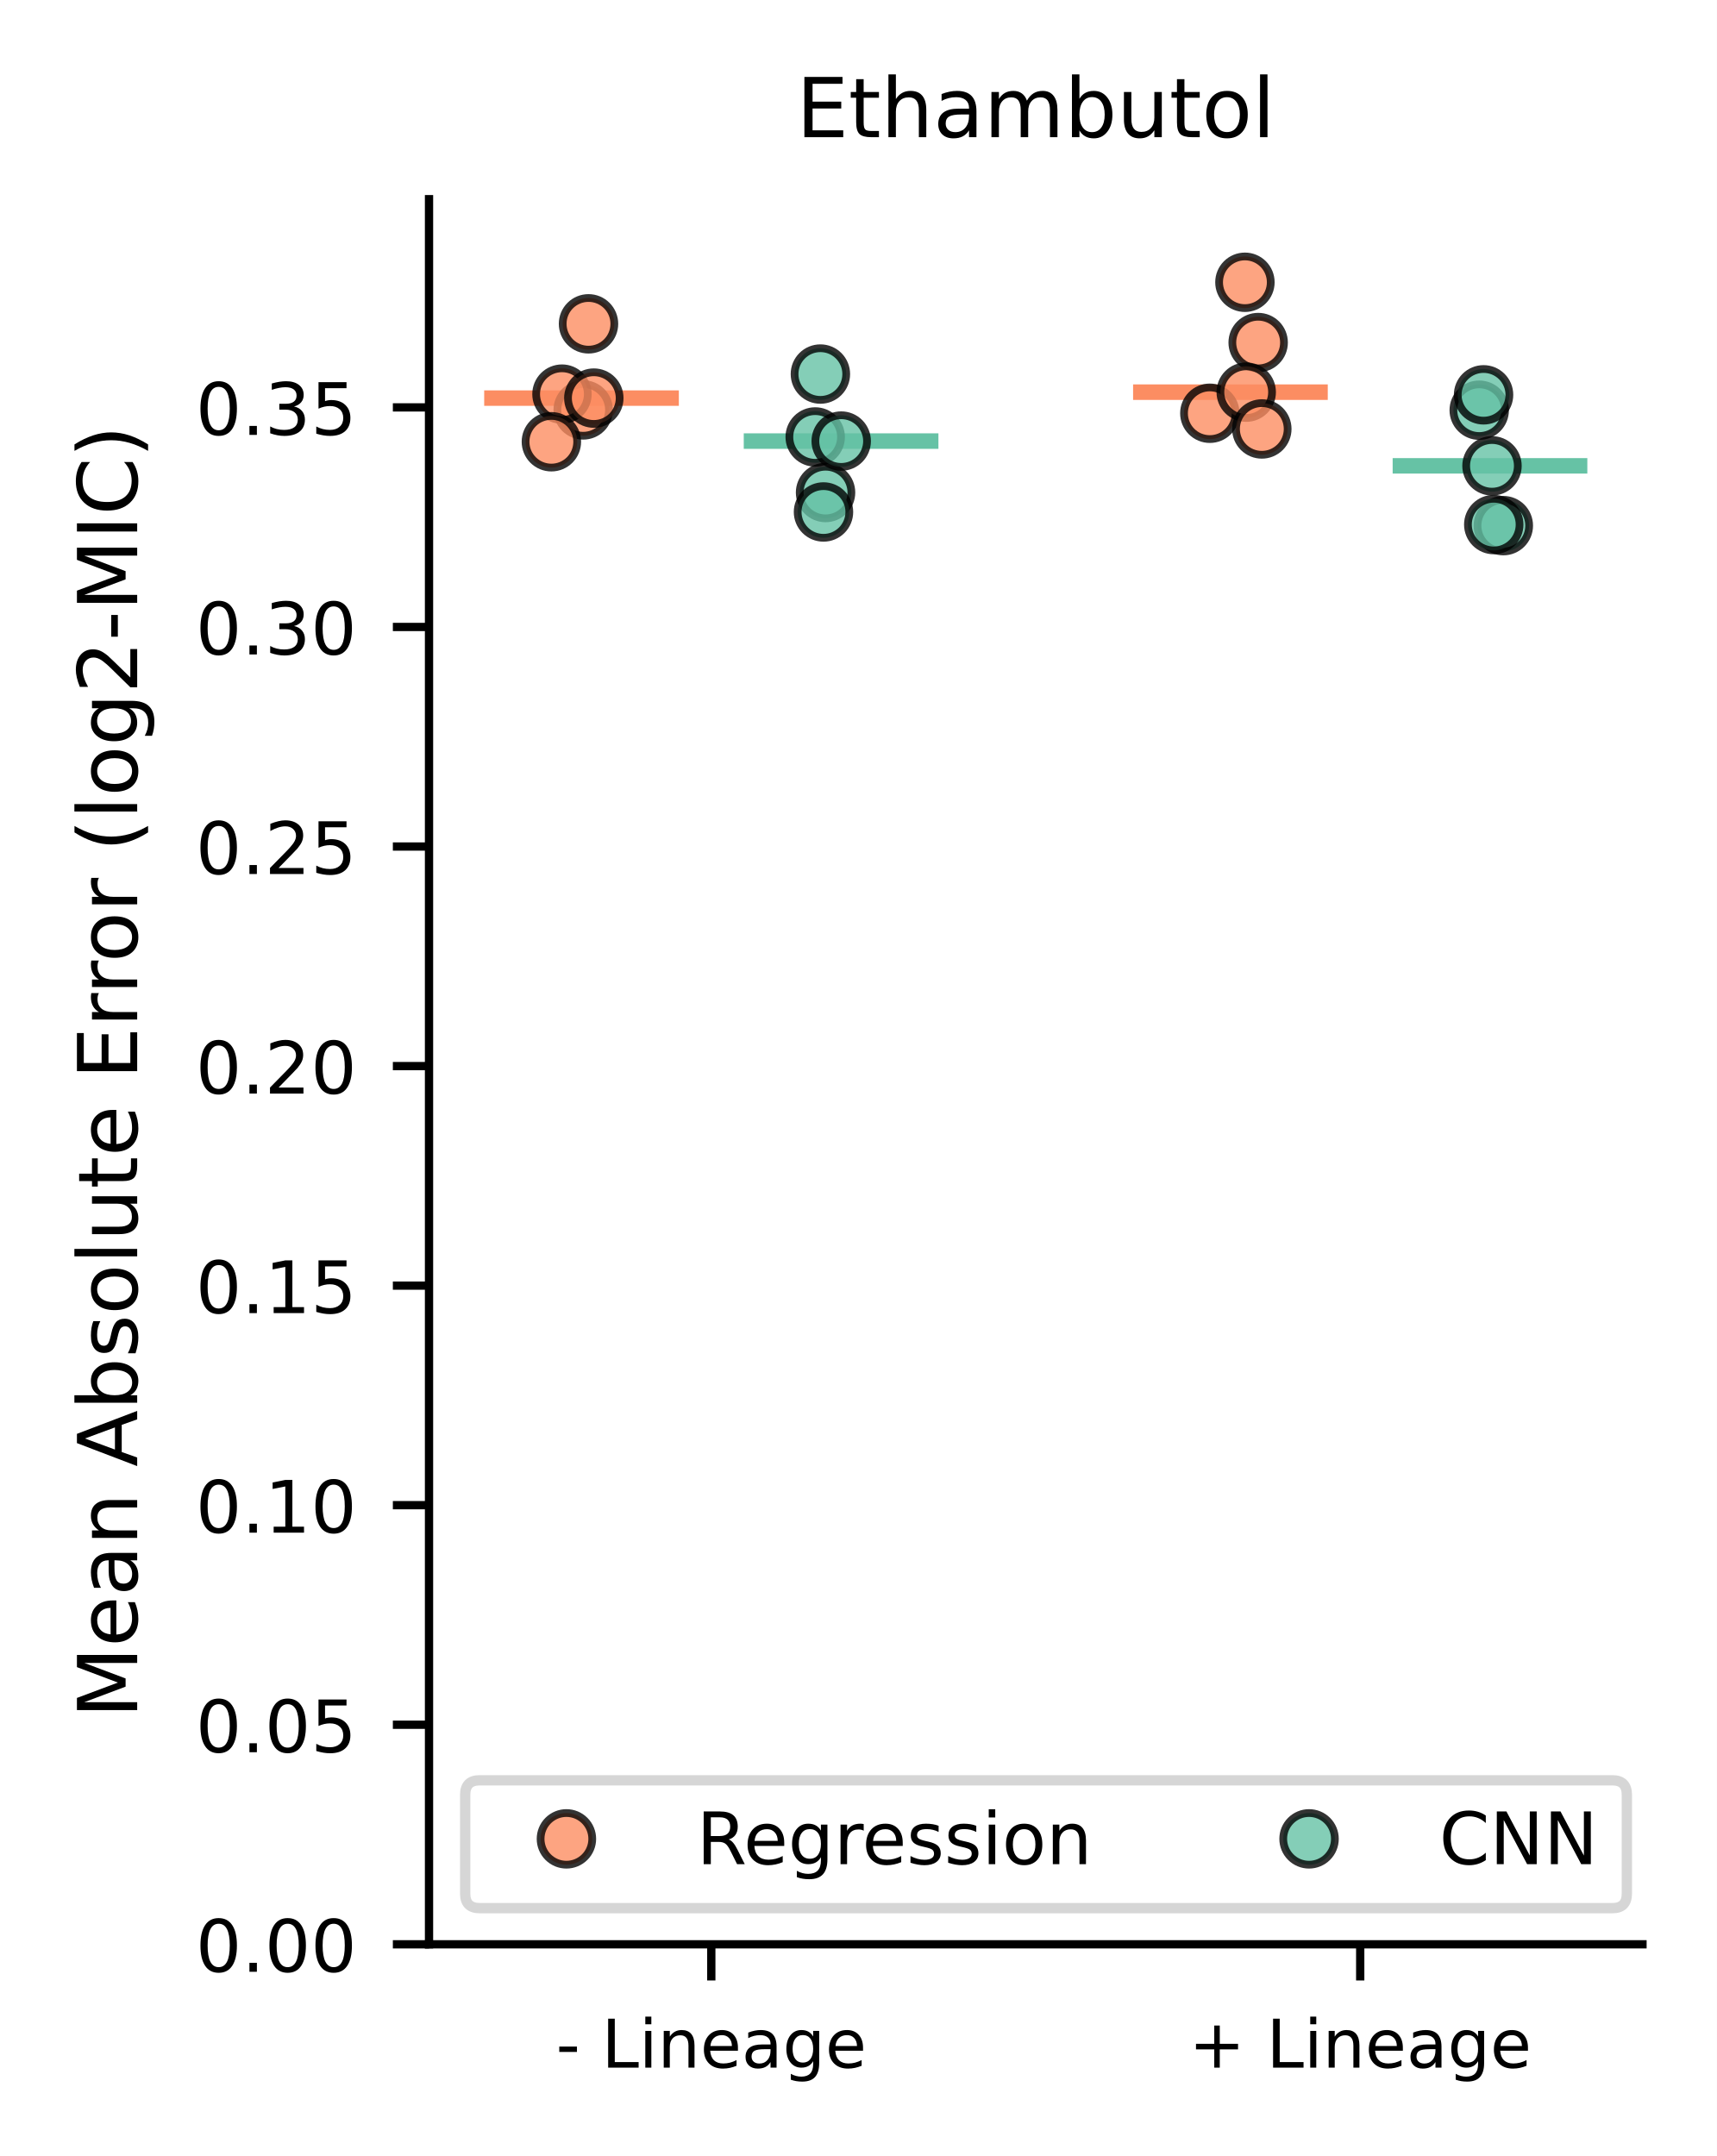
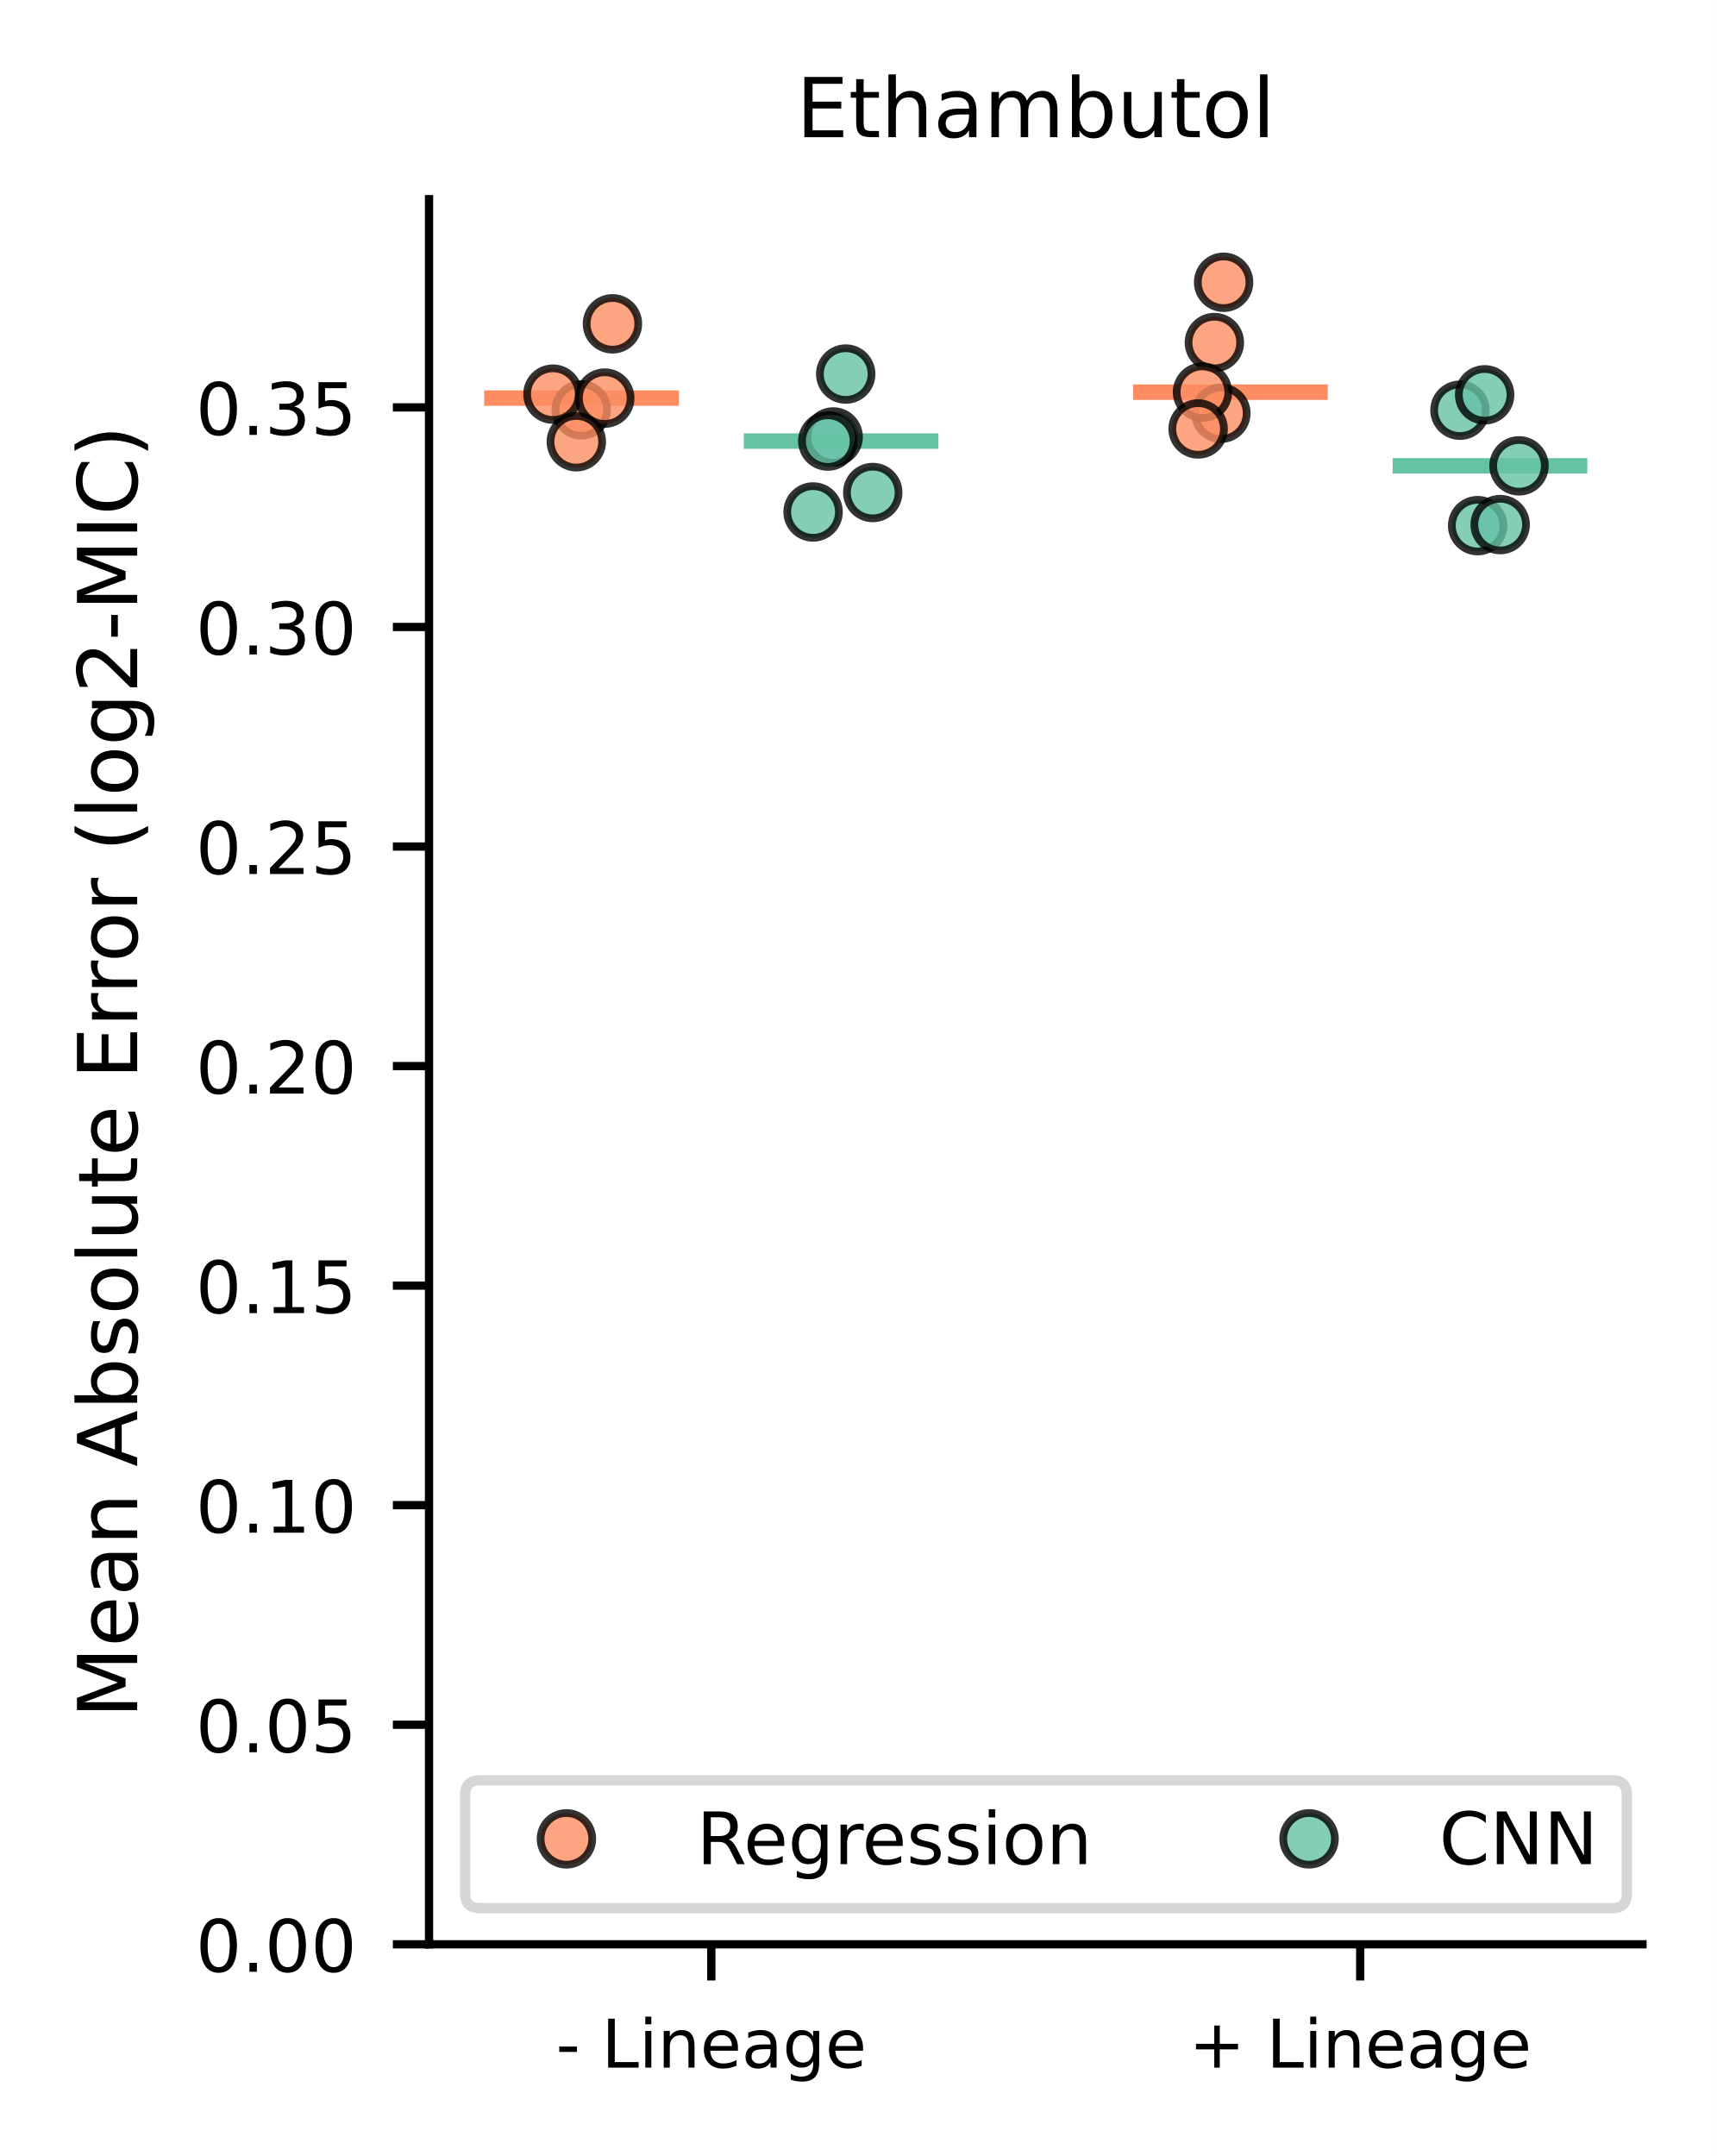
<svg xmlns="http://www.w3.org/2000/svg" xmlns:xlink="http://www.w3.org/1999/xlink" width="166.188pt" height="208.69pt" viewBox="0 0 166.188 208.69" version="1.1">
  <defs>
    <style type="text/css">*{stroke-linejoin: round; stroke-linecap: butt}</style>
  </defs>
  <g id="figure_1">
    <g id="patch_1">
      <path d="M 0 208.69  L 166.188 208.69  L 166.188 0  L 0 0  z " style="fill: #ffffff" />
    </g>
    <g id="axes_1">
      <g id="patch_2">
        <path d="M 41.528 188.199  L 158.988 188.199  L 158.988 19.279  L 41.528 19.279  z " style="fill: #ffffff" />
      </g>
      <g id="LineCollection_1">
-         <path d="M 46.868 38.535  L 65.711 38.535  " clip-path="url(#p14679c662a)" style="fill: none; stroke: #fc8d62; stroke-width: 1.5" />
+         <path d="M 46.868 38.535  L 65.711 38.535  " clip-path="url(#p736506c3ae)" style="fill: none; stroke: #fc8d62; stroke-width: 1.5" />
      </g>
      <g id="LineCollection_2">
-         <path d="M 71.993 42.694  L 90.837 42.694  " clip-path="url(#p14679c662a)" style="fill: none; stroke: #66c2a5; stroke-width: 1.5" />
+         <path d="M 71.993 42.694  L 90.837 42.694  " clip-path="url(#p736506c3ae)" style="fill: none; stroke: #66c2a5; stroke-width: 1.5" />
      </g>
      <g id="LineCollection_3">
-         <path d="M 109.68 37.958  L 128.524 37.958  " clip-path="url(#p14679c662a)" style="fill: none; stroke: #fc8d62; stroke-width: 1.5" />
+         <path d="M 109.68 37.958  L 128.524 37.958  " clip-path="url(#p736506c3ae)" style="fill: none; stroke: #fc8d62; stroke-width: 1.5" />
      </g>
      <g id="LineCollection_4">
-         <path d="M 134.805 45.091  L 153.649 45.091  " clip-path="url(#p14679c662a)" style="fill: none; stroke: #66c2a5; stroke-width: 1.5" />
+         <path d="M 134.805 45.091  L 153.649 45.091  " clip-path="url(#p736506c3ae)" style="fill: none; stroke: #66c2a5; stroke-width: 1.5" />
      </g>
      <g id="PathCollection_1">
        <defs>
-           <path id="C0_0_e1ced53ab7" d="M 0 2.5  C 0.663 2.5 1.299 2.237 1.768 1.768  C 2.237 1.299 2.5 0.663 2.5 -0  C 2.5 -0.663 2.237 -1.299 1.768 -1.768  C 1.299 -2.237 0.663 -2.5 0 -2.5  C -0.663 -2.5 -1.299 -2.237 -1.768 -1.768  C -2.237 -1.299 -2.5 -0.663 -2.5 0  C -2.5 0.663 -2.237 1.299 -1.768 1.768  C -1.299 2.237 -0.663 2.5 0 2.5  z " />
+           <path id="C0_0_8194bfc040" d="M 0 2.5  C 0.663 2.5 1.299 2.237 1.768 1.768  C 2.237 1.299 2.5 0.663 2.5 -0  C 2.5 -0.663 2.237 -1.299 1.768 -1.768  C 1.299 -2.237 0.663 -2.5 0 -2.5  C -0.663 -2.5 -1.299 -2.237 -1.768 -1.768  C -2.237 -1.299 -2.5 -0.663 -2.5 0  C -2.5 0.663 -2.237 1.299 -1.768 1.768  C -1.299 2.237 -0.663 2.5 0 2.5  z " />
        </defs>
-         <g clip-path="url(#p14679c662a)">
-           <use xlink:href="#C0_0_e1ced53ab7" x="56.451" y="39.677" style="fill: #fc8d62; fill-opacity: 0.8; stroke: #000000; stroke-opacity: 0.8; stroke-width: 0.75" />
-         </g>
-         <g clip-path="url(#p14679c662a)">
-           <use xlink:href="#C0_0_e1ced53ab7" x="54.398" y="38.15" style="fill: #fc8d62; fill-opacity: 0.8; stroke: #000000; stroke-opacity: 0.8; stroke-width: 0.75" />
-         </g>
-         <g clip-path="url(#p14679c662a)">
-           <use xlink:href="#C0_0_e1ced53ab7" x="56.966" y="31.345" style="fill: #fc8d62; fill-opacity: 0.8; stroke: #000000; stroke-opacity: 0.8; stroke-width: 0.75" />
-         </g>
-         <g clip-path="url(#p14679c662a)">
-           <use xlink:href="#C0_0_e1ced53ab7" x="57.48" y="38.535" style="fill: #fc8d62; fill-opacity: 0.8; stroke: #000000; stroke-opacity: 0.8; stroke-width: 0.75" />
-         </g>
-         <g clip-path="url(#p14679c662a)">
-           <use xlink:href="#C0_0_e1ced53ab7" x="53.372" y="42.759" style="fill: #fc8d62; fill-opacity: 0.8; stroke: #000000; stroke-opacity: 0.8; stroke-width: 0.75" />
+         <g clip-path="url(#p736506c3ae)">
+           <use xlink:href="#C0_0_8194bfc040" x="56.261" y="39.677" style="fill: #fc8d62; fill-opacity: 0.8; stroke: #000000; stroke-opacity: 0.8; stroke-width: 0.75" />
+         </g>
+         <g clip-path="url(#p736506c3ae)">
+           <use xlink:href="#C0_0_8194bfc040" x="53.523" y="38.15" style="fill: #fc8d62; fill-opacity: 0.8; stroke: #000000; stroke-opacity: 0.8; stroke-width: 0.75" />
+         </g>
+         <g clip-path="url(#p736506c3ae)">
+           <use xlink:href="#C0_0_8194bfc040" x="59.283" y="31.345" style="fill: #fc8d62; fill-opacity: 0.8; stroke: #000000; stroke-opacity: 0.8; stroke-width: 0.75" />
+         </g>
+         <g clip-path="url(#p736506c3ae)">
+           <use xlink:href="#C0_0_8194bfc040" x="58.539" y="38.535" style="fill: #fc8d62; fill-opacity: 0.8; stroke: #000000; stroke-opacity: 0.8; stroke-width: 0.75" />
+         </g>
+         <g clip-path="url(#p736506c3ae)">
+           <use xlink:href="#C0_0_8194bfc040" x="55.786" y="42.759" style="fill: #fc8d62; fill-opacity: 0.8; stroke: #000000; stroke-opacity: 0.8; stroke-width: 0.75" />
        </g>
      </g>
      <g id="PathCollection_2">
        <defs>
-           <path id="C1_0_17c1bcb4b9" d="M 0 2.5  C 0.663 2.5 1.299 2.237 1.768 1.768  C 2.237 1.299 2.5 0.663 2.5 -0  C 2.5 -0.663 2.237 -1.299 1.768 -1.768  C 1.299 -2.237 0.663 -2.5 0 -2.5  C -0.663 -2.5 -1.299 -2.237 -1.768 -1.768  C -2.237 -1.299 -2.5 -0.663 -2.5 0  C -2.5 0.663 -2.237 1.299 -1.768 1.768  C -1.299 2.237 -0.663 2.5 0 2.5  z " />
+           <path id="C1_0_cb49e8cd85" d="M 0 2.5  C 0.663 2.5 1.299 2.237 1.768 1.768  C 2.237 1.299 2.5 0.663 2.5 -0  C 2.5 -0.663 2.237 -1.299 1.768 -1.768  C 1.299 -2.237 0.663 -2.5 0 -2.5  C -0.663 -2.5 -1.299 -2.237 -1.768 -1.768  C -2.237 -1.299 -2.5 -0.663 -2.5 0  C -2.5 0.663 -2.237 1.299 -1.768 1.768  C -1.299 2.237 -0.663 2.5 0 2.5  z " />
        </defs>
-         <g clip-path="url(#p14679c662a)">
-           <use xlink:href="#C1_0_17c1bcb4b9" x="79.911" y="47.673" style="fill: #66c2a5; fill-opacity: 0.8; stroke: #000000; stroke-opacity: 0.8; stroke-width: 0.75" />
-         </g>
-         <g clip-path="url(#p14679c662a)">
-           <use xlink:href="#C1_0_17c1bcb4b9" x="78.909" y="42.296" style="fill: #66c2a5; fill-opacity: 0.8; stroke: #000000; stroke-opacity: 0.8; stroke-width: 0.75" />
-         </g>
-         <g clip-path="url(#p14679c662a)">
-           <use xlink:href="#C1_0_17c1bcb4b9" x="79.412" y="36.207" style="fill: #66c2a5; fill-opacity: 0.8; stroke: #000000; stroke-opacity: 0.8; stroke-width: 0.75" />
-         </g>
-         <g clip-path="url(#p14679c662a)">
-           <use xlink:href="#C1_0_17c1bcb4b9" x="79.711" y="49.556" style="fill: #66c2a5; fill-opacity: 0.8; stroke: #000000; stroke-opacity: 0.8; stroke-width: 0.75" />
-         </g>
-         <g clip-path="url(#p14679c662a)">
-           <use xlink:href="#C1_0_17c1bcb4b9" x="81.427" y="42.694" style="fill: #66c2a5; fill-opacity: 0.8; stroke: #000000; stroke-opacity: 0.8; stroke-width: 0.75" />
+         <g clip-path="url(#p736506c3ae)">
+           <use xlink:href="#C1_0_cb49e8cd85" x="84.48" y="47.673" style="fill: #66c2a5; fill-opacity: 0.8; stroke: #000000; stroke-opacity: 0.8; stroke-width: 0.75" />
+         </g>
+         <g clip-path="url(#p736506c3ae)">
+           <use xlink:href="#C1_0_cb49e8cd85" x="80.649" y="42.296" style="fill: #66c2a5; fill-opacity: 0.8; stroke: #000000; stroke-opacity: 0.8; stroke-width: 0.75" />
+         </g>
+         <g clip-path="url(#p736506c3ae)">
+           <use xlink:href="#C1_0_cb49e8cd85" x="81.863" y="36.207" style="fill: #66c2a5; fill-opacity: 0.8; stroke: #000000; stroke-opacity: 0.8; stroke-width: 0.75" />
+         </g>
+         <g clip-path="url(#p736506c3ae)">
+           <use xlink:href="#C1_0_cb49e8cd85" x="78.704" y="49.556" style="fill: #66c2a5; fill-opacity: 0.8; stroke: #000000; stroke-opacity: 0.8; stroke-width: 0.75" />
+         </g>
+         <g clip-path="url(#p736506c3ae)">
+           <use xlink:href="#C1_0_cb49e8cd85" x="80.128" y="42.694" style="fill: #66c2a5; fill-opacity: 0.8; stroke: #000000; stroke-opacity: 0.8; stroke-width: 0.75" />
        </g>
      </g>
      <g id="PathCollection_3">
        <defs>
-           <path id="C2_0_e75d0ce3d8" d="M 0 2.5  C 0.663 2.5 1.299 2.237 1.768 1.768  C 2.237 1.299 2.5 0.663 2.5 -0  C 2.5 -0.663 2.237 -1.299 1.768 -1.768  C 1.299 -2.237 0.663 -2.5 0 -2.5  C -0.663 -2.5 -1.299 -2.237 -1.768 -1.768  C -2.237 -1.299 -2.5 -0.663 -2.5 0  C -2.5 0.663 -2.237 1.299 -1.768 1.768  C -1.299 2.237 -0.663 2.5 0 2.5  z " />
+           <path id="C2_0_0664d9774f" d="M 0 2.5  C 0.663 2.5 1.299 2.237 1.768 1.768  C 2.237 1.299 2.5 0.663 2.5 -0  C 2.5 -0.663 2.237 -1.299 1.768 -1.768  C 1.299 -2.237 0.663 -2.5 0 -2.5  C -0.663 -2.5 -1.299 -2.237 -1.768 -1.768  C -2.237 -1.299 -2.5 -0.663 -2.5 0  C -2.5 0.663 -2.237 1.299 -1.768 1.768  C -1.299 2.237 -0.663 2.5 0 2.5  z " />
        </defs>
-         <g clip-path="url(#p14679c662a)">
-           <use xlink:href="#C2_0_e75d0ce3d8" x="117.109" y="40.001" style="fill: #fc8d62; fill-opacity: 0.8; stroke: #000000; stroke-opacity: 0.8; stroke-width: 0.75" />
-         </g>
-         <g clip-path="url(#p14679c662a)">
-           <use xlink:href="#C2_0_e75d0ce3d8" x="120.505" y="27.323" style="fill: #fc8d62; fill-opacity: 0.8; stroke: #000000; stroke-opacity: 0.8; stroke-width: 0.75" />
-         </g>
-         <g clip-path="url(#p14679c662a)">
-           <use xlink:href="#C2_0_e75d0ce3d8" x="121.787" y="33.158" style="fill: #fc8d62; fill-opacity: 0.8; stroke: #000000; stroke-opacity: 0.8; stroke-width: 0.75" />
-         </g>
-         <g clip-path="url(#p14679c662a)">
-           <use xlink:href="#C2_0_e75d0ce3d8" x="120.631" y="37.958" style="fill: #fc8d62; fill-opacity: 0.8; stroke: #000000; stroke-opacity: 0.8; stroke-width: 0.75" />
-         </g>
-         <g clip-path="url(#p14679c662a)">
-           <use xlink:href="#C2_0_e75d0ce3d8" x="122.141" y="41.52" style="fill: #fc8d62; fill-opacity: 0.8; stroke: #000000; stroke-opacity: 0.8; stroke-width: 0.75" />
+         <g clip-path="url(#p736506c3ae)">
+           <use xlink:href="#C2_0_0664d9774f" x="118.177" y="40.001" style="fill: #fc8d62; fill-opacity: 0.8; stroke: #000000; stroke-opacity: 0.8; stroke-width: 0.75" />
+         </g>
+         <g clip-path="url(#p736506c3ae)">
+           <use xlink:href="#C2_0_0664d9774f" x="118.442" y="27.323" style="fill: #fc8d62; fill-opacity: 0.8; stroke: #000000; stroke-opacity: 0.8; stroke-width: 0.75" />
+         </g>
+         <g clip-path="url(#p736506c3ae)">
+           <use xlink:href="#C2_0_0664d9774f" x="117.547" y="33.158" style="fill: #fc8d62; fill-opacity: 0.8; stroke: #000000; stroke-opacity: 0.8; stroke-width: 0.75" />
+         </g>
+         <g clip-path="url(#p736506c3ae)">
+           <use xlink:href="#C2_0_0664d9774f" x="116.398" y="37.958" style="fill: #fc8d62; fill-opacity: 0.8; stroke: #000000; stroke-opacity: 0.8; stroke-width: 0.75" />
+         </g>
+         <g clip-path="url(#p736506c3ae)">
+           <use xlink:href="#C2_0_0664d9774f" x="115.975" y="41.52" style="fill: #fc8d62; fill-opacity: 0.8; stroke: #000000; stroke-opacity: 0.8; stroke-width: 0.75" />
        </g>
      </g>
      <g id="PathCollection_4">
        <defs>
-           <path id="C3_0_c2c5353bb0" d="M 0 2.5  C 0.663 2.5 1.299 2.237 1.768 1.768  C 2.237 1.299 2.5 0.663 2.5 -0  C 2.5 -0.663 2.237 -1.299 1.768 -1.768  C 1.299 -2.237 0.663 -2.5 0 -2.5  C -0.663 -2.5 -1.299 -2.237 -1.768 -1.768  C -2.237 -1.299 -2.5 -0.663 -2.5 0  C -2.5 0.663 -2.237 1.299 -1.768 1.768  C -1.299 2.237 -0.663 2.5 0 2.5  z " />
+           <path id="C3_0_538ec63318" d="M 0 2.5  C 0.663 2.5 1.299 2.237 1.768 1.768  C 2.237 1.299 2.5 0.663 2.5 -0  C 2.5 -0.663 2.237 -1.299 1.768 -1.768  C 1.299 -2.237 0.663 -2.5 0 -2.5  C -0.663 -2.5 -1.299 -2.237 -1.768 -1.768  C -2.237 -1.299 -2.5 -0.663 -2.5 0  C -2.5 0.663 -2.237 1.299 -1.768 1.768  C -1.299 2.237 -0.663 2.5 0 2.5  z " />
        </defs>
-         <g clip-path="url(#p14679c662a)">
-           <use xlink:href="#C3_0_c2c5353bb0" x="145.518" y="50.879" style="fill: #66c2a5; fill-opacity: 0.8; stroke: #000000; stroke-opacity: 0.8; stroke-width: 0.75" />
-         </g>
-         <g clip-path="url(#p14679c662a)">
-           <use xlink:href="#C3_0_c2c5353bb0" x="143.185" y="39.706" style="fill: #66c2a5; fill-opacity: 0.8; stroke: #000000; stroke-opacity: 0.8; stroke-width: 0.75" />
-         </g>
-         <g clip-path="url(#p14679c662a)">
-           <use xlink:href="#C3_0_c2c5353bb0" x="144.421" y="45.091" style="fill: #66c2a5; fill-opacity: 0.8; stroke: #000000; stroke-opacity: 0.8; stroke-width: 0.75" />
-         </g>
-         <g clip-path="url(#p14679c662a)">
-           <use xlink:href="#C3_0_c2c5353bb0" x="144.591" y="50.777" style="fill: #66c2a5; fill-opacity: 0.8; stroke: #000000; stroke-opacity: 0.8; stroke-width: 0.75" />
-         </g>
-         <g clip-path="url(#p14679c662a)">
-           <use xlink:href="#C3_0_c2c5353bb0" x="143.604" y="38.218" style="fill: #66c2a5; fill-opacity: 0.8; stroke: #000000; stroke-opacity: 0.8; stroke-width: 0.75" />
+         <g clip-path="url(#p736506c3ae)">
+           <use xlink:href="#C3_0_538ec63318" x="143.032" y="50.879" style="fill: #66c2a5; fill-opacity: 0.8; stroke: #000000; stroke-opacity: 0.8; stroke-width: 0.75" />
+         </g>
+         <g clip-path="url(#p736506c3ae)">
+           <use xlink:href="#C3_0_538ec63318" x="141.32" y="39.706" style="fill: #66c2a5; fill-opacity: 0.8; stroke: #000000; stroke-opacity: 0.8; stroke-width: 0.75" />
+         </g>
+         <g clip-path="url(#p736506c3ae)">
+           <use xlink:href="#C3_0_538ec63318" x="147.035" y="45.091" style="fill: #66c2a5; fill-opacity: 0.8; stroke: #000000; stroke-opacity: 0.8; stroke-width: 0.75" />
+         </g>
+         <g clip-path="url(#p736506c3ae)">
+           <use xlink:href="#C3_0_538ec63318" x="145.213" y="50.777" style="fill: #66c2a5; fill-opacity: 0.8; stroke: #000000; stroke-opacity: 0.8; stroke-width: 0.75" />
+         </g>
+         <g clip-path="url(#p736506c3ae)">
+           <use xlink:href="#C3_0_538ec63318" x="143.709" y="38.218" style="fill: #66c2a5; fill-opacity: 0.8; stroke: #000000; stroke-opacity: 0.8; stroke-width: 0.75" />
        </g>
      </g>
      <g id="line2d_1" />
      <g id="line2d_2" />
      <g id="matplotlib.axis_1">
        <g id="xtick_1">
          <g id="line2d_3">
            <defs>
-               <path id="m14ef0a6b89" d="M 0 0  L 0 3.5  " style="stroke: #000000; stroke-width: 0.8" />
+               <path id="mf93050234a" d="M 0 0  L 0 3.5  " style="stroke: #000000; stroke-width: 0.8" />
            </defs>
            <g>
-               <use xlink:href="#m14ef0a6b89" x="68.852" y="188.199" style="stroke: #000000; stroke-width: 0.8" />
+               <use xlink:href="#mf93050234a" x="68.852" y="188.199" style="stroke: #000000; stroke-width: 0.8" />
            </g>
          </g>
          <g id="text_1">
            <g transform="translate(53.81874 200.1377) scale(0.065 -0.065)">
              <defs>
                <path id="DejaVuSans-2d" d="M 313 2009  L 1997 2009  L 1997 1497  L 313 1497  L 313 2009  z " transform="scale(0.015625)" />
                <path id="DejaVuSans-20" transform="scale(0.015625)" />
                <path id="DejaVuSans-4c" d="M 628 4666  L 1259 4666  L 1259 531  L 3531 531  L 3531 0  L 628 0  L 628 4666  z " transform="scale(0.015625)" />
                <path id="DejaVuSans-69" d="M 603 3500  L 1178 3500  L 1178 0  L 603 0  L 603 3500  z M 603 4863  L 1178 4863  L 1178 4134  L 603 4134  L 603 4863  z " transform="scale(0.015625)" />
                <path id="DejaVuSans-6e" d="M 3513 2113  L 3513 0  L 2938 0  L 2938 2094  Q 2938 2591 2744 2837  Q 2550 3084 2163 3084  Q 1697 3084 1428 2787  Q 1159 2491 1159 1978  L 1159 0  L 581 0  L 581 3500  L 1159 3500  L 1159 2956  Q 1366 3272 1645 3428  Q 1925 3584 2291 3584  Q 2894 3584 3203 3211  Q 3513 2838 3513 2113  z " transform="scale(0.015625)" />
                <path id="DejaVuSans-65" d="M 3597 1894  L 3597 1613  L 953 1613  Q 991 1019 1311 708  Q 1631 397 2203 397  Q 2534 397 2845 478  Q 3156 559 3463 722  L 3463 178  Q 3153 47 2828 -22  Q 2503 -91 2169 -91  Q 1331 -91 842 396  Q 353 884 353 1716  Q 353 2575 817 3079  Q 1281 3584 2069 3584  Q 2775 3584 3186 3129  Q 3597 2675 3597 1894  z M 3022 2063  Q 3016 2534 2758 2815  Q 2500 3097 2075 3097  Q 1594 3097 1305 2825  Q 1016 2553 972 2059  L 3022 2063  z " transform="scale(0.015625)" />
                <path id="DejaVuSans-61" d="M 2194 1759  Q 1497 1759 1228 1600  Q 959 1441 959 1056  Q 959 750 1161 570  Q 1363 391 1709 391  Q 2188 391 2477 730  Q 2766 1069 2766 1631  L 2766 1759  L 2194 1759  z M 3341 1997  L 3341 0  L 2766 0  L 2766 531  Q 2569 213 2275 61  Q 1981 -91 1556 -91  Q 1019 -91 701 211  Q 384 513 384 1019  Q 384 1609 779 1909  Q 1175 2209 1959 2209  L 2766 2209  L 2766 2266  Q 2766 2663 2505 2880  Q 2244 3097 1772 3097  Q 1472 3097 1187 3025  Q 903 2953 641 2809  L 641 3341  Q 956 3463 1253 3523  Q 1550 3584 1831 3584  Q 2591 3584 2966 3190  Q 3341 2797 3341 1997  z " transform="scale(0.015625)" />
                <path id="DejaVuSans-67" d="M 2906 1791  Q 2906 2416 2648 2759  Q 2391 3103 1925 3103  Q 1463 3103 1205 2759  Q 947 2416 947 1791  Q 947 1169 1205 825  Q 1463 481 1925 481  Q 2391 481 2648 825  Q 2906 1169 2906 1791  z M 3481 434  Q 3481 -459 3084 -895  Q 2688 -1331 1869 -1331  Q 1566 -1331 1297 -1286  Q 1028 -1241 775 -1147  L 775 -588  Q 1028 -725 1275 -790  Q 1522 -856 1778 -856  Q 2344 -856 2625 -561  Q 2906 -266 2906 331  L 2906 616  Q 2728 306 2450 153  Q 2172 0 1784 0  Q 1141 0 747 490  Q 353 981 353 1791  Q 353 2603 747 3093  Q 1141 3584 1784 3584  Q 2172 3584 2450 3431  Q 2728 3278 2906 2969  L 2906 3500  L 3481 3500  L 3481 434  z " transform="scale(0.015625)" />
              </defs>
              <use xlink:href="#DejaVuSans-2d" />
              <use xlink:href="#DejaVuSans-20" x="36.084" />
              <use xlink:href="#DejaVuSans-4c" x="67.871" />
              <use xlink:href="#DejaVuSans-69" x="123.584" />
              <use xlink:href="#DejaVuSans-6e" x="151.367" />
              <use xlink:href="#DejaVuSans-65" x="214.746" />
              <use xlink:href="#DejaVuSans-61" x="276.27" />
              <use xlink:href="#DejaVuSans-67" x="337.549" />
              <use xlink:href="#DejaVuSans-65" x="401.025" />
            </g>
          </g>
        </g>
        <g id="xtick_2">
          <g id="line2d_4">
            <g>
-               <use xlink:href="#m14ef0a6b89" x="131.665" y="188.199" style="stroke: #000000; stroke-width: 0.8" />
+               <use xlink:href="#mf93050234a" x="131.665" y="188.199" style="stroke: #000000; stroke-width: 0.8" />
            </g>
          </g>
          <g id="text_2">
            <g transform="translate(115.0807 200.1377) scale(0.065 -0.065)">
              <defs>
                <path id="DejaVuSans-2b" d="M 2944 4013  L 2944 2272  L 4684 2272  L 4684 1741  L 2944 1741  L 2944 0  L 2419 0  L 2419 1741  L 678 1741  L 678 2272  L 2419 2272  L 2419 4013  L 2944 4013  z " transform="scale(0.015625)" />
              </defs>
              <use xlink:href="#DejaVuSans-2b" />
              <use xlink:href="#DejaVuSans-20" x="83.789" />
              <use xlink:href="#DejaVuSans-4c" x="115.576" />
              <use xlink:href="#DejaVuSans-69" x="171.289" />
              <use xlink:href="#DejaVuSans-6e" x="199.072" />
              <use xlink:href="#DejaVuSans-65" x="262.451" />
              <use xlink:href="#DejaVuSans-61" x="323.975" />
              <use xlink:href="#DejaVuSans-67" x="385.254" />
              <use xlink:href="#DejaVuSans-65" x="448.73" />
            </g>
          </g>
        </g>
      </g>
      <g id="matplotlib.axis_2">
        <g id="ytick_1">
          <g id="line2d_5">
            <defs>
-               <path id="m5c6f80ae0d" d="M 0 0  L -3.5 0  " style="stroke: #000000; stroke-width: 0.8" />
+               <path id="m57490d73f0" d="M 0 0  L -3.5 0  " style="stroke: #000000; stroke-width: 0.8" />
            </defs>
            <g>
-               <use xlink:href="#m5c6f80ae0d" x="41.528" y="188.199" style="stroke: #000000; stroke-width: 0.8" />
+               <use xlink:href="#m57490d73f0" x="41.528" y="188.199" style="stroke: #000000; stroke-width: 0.8" />
            </g>
          </g>
          <g id="text_3">
            <g transform="translate(18.9425 190.8582) scale(0.07 -0.07)">
              <defs>
                <path id="DejaVuSans-30" d="M 2034 4250  Q 1547 4250 1301 3770  Q 1056 3291 1056 2328  Q 1056 1369 1301 889  Q 1547 409 2034 409  Q 2525 409 2770 889  Q 3016 1369 3016 2328  Q 3016 3291 2770 3770  Q 2525 4250 2034 4250  z M 2034 4750  Q 2819 4750 3233 4129  Q 3647 3509 3647 2328  Q 3647 1150 3233 529  Q 2819 -91 2034 -91  Q 1250 -91 836 529  Q 422 1150 422 2328  Q 422 3509 836 4129  Q 1250 4750 2034 4750  z " transform="scale(0.015625)" />
                <path id="DejaVuSans-2e" d="M 684 794  L 1344 794  L 1344 0  L 684 0  L 684 794  z " transform="scale(0.015625)" />
              </defs>
              <use xlink:href="#DejaVuSans-30" />
              <use xlink:href="#DejaVuSans-2e" x="63.623" />
              <use xlink:href="#DejaVuSans-30" x="95.41" />
              <use xlink:href="#DejaVuSans-30" x="159.033" />
            </g>
          </g>
        </g>
        <g id="ytick_2">
          <g id="line2d_6">
            <g>
-               <use xlink:href="#m5c6f80ae0d" x="41.528" y="166.947" style="stroke: #000000; stroke-width: 0.8" />
+               <use xlink:href="#m57490d73f0" x="41.528" y="166.947" style="stroke: #000000; stroke-width: 0.8" />
            </g>
          </g>
          <g id="text_4">
            <g transform="translate(18.9425 169.6064) scale(0.07 -0.07)">
              <defs>
                <path id="DejaVuSans-35" d="M 691 4666  L 3169 4666  L 3169 4134  L 1269 4134  L 1269 2991  Q 1406 3038 1543 3061  Q 1681 3084 1819 3084  Q 2600 3084 3056 2656  Q 3513 2228 3513 1497  Q 3513 744 3044 326  Q 2575 -91 1722 -91  Q 1428 -91 1123 -41  Q 819 9 494 109  L 494 744  Q 775 591 1075 516  Q 1375 441 1709 441  Q 2250 441 2565 725  Q 2881 1009 2881 1497  Q 2881 1984 2565 2268  Q 2250 2553 1709 2553  Q 1456 2553 1204 2497  Q 953 2441 691 2322  L 691 4666  z " transform="scale(0.015625)" />
              </defs>
              <use xlink:href="#DejaVuSans-30" />
              <use xlink:href="#DejaVuSans-2e" x="63.623" />
              <use xlink:href="#DejaVuSans-30" x="95.41" />
              <use xlink:href="#DejaVuSans-35" x="159.033" />
            </g>
          </g>
        </g>
        <g id="ytick_3">
          <g id="line2d_7">
            <g>
-               <use xlink:href="#m5c6f80ae0d" x="41.528" y="145.695" style="stroke: #000000; stroke-width: 0.8" />
+               <use xlink:href="#m57490d73f0" x="41.528" y="145.695" style="stroke: #000000; stroke-width: 0.8" />
            </g>
          </g>
          <g id="text_5">
            <g transform="translate(18.9425 148.3545) scale(0.07 -0.07)">
              <defs>
                <path id="DejaVuSans-31" d="M 794 531  L 1825 531  L 1825 4091  L 703 3866  L 703 4441  L 1819 4666  L 2450 4666  L 2450 531  L 3481 531  L 3481 0  L 794 0  L 794 531  z " transform="scale(0.015625)" />
              </defs>
              <use xlink:href="#DejaVuSans-30" />
              <use xlink:href="#DejaVuSans-2e" x="63.623" />
              <use xlink:href="#DejaVuSans-31" x="95.41" />
              <use xlink:href="#DejaVuSans-30" x="159.033" />
            </g>
          </g>
        </g>
        <g id="ytick_4">
          <g id="line2d_8">
            <g>
-               <use xlink:href="#m5c6f80ae0d" x="41.528" y="124.443" style="stroke: #000000; stroke-width: 0.8" />
+               <use xlink:href="#m57490d73f0" x="41.528" y="124.443" style="stroke: #000000; stroke-width: 0.8" />
            </g>
          </g>
          <g id="text_6">
            <g transform="translate(18.9425 127.1027) scale(0.07 -0.07)">
              <use xlink:href="#DejaVuSans-30" />
              <use xlink:href="#DejaVuSans-2e" x="63.623" />
              <use xlink:href="#DejaVuSans-31" x="95.41" />
              <use xlink:href="#DejaVuSans-35" x="159.033" />
            </g>
          </g>
        </g>
        <g id="ytick_5">
          <g id="line2d_9">
            <g>
-               <use xlink:href="#m5c6f80ae0d" x="41.528" y="103.191" style="stroke: #000000; stroke-width: 0.8" />
+               <use xlink:href="#m57490d73f0" x="41.528" y="103.191" style="stroke: #000000; stroke-width: 0.8" />
            </g>
          </g>
          <g id="text_7">
            <g transform="translate(18.9425 105.8509) scale(0.07 -0.07)">
              <defs>
                <path id="DejaVuSans-32" d="M 1228 531  L 3431 531  L 3431 0  L 469 0  L 469 531  Q 828 903 1448 1529  Q 2069 2156 2228 2338  Q 2531 2678 2651 2914  Q 2772 3150 2772 3378  Q 2772 3750 2511 3984  Q 2250 4219 1831 4219  Q 1534 4219 1204 4116  Q 875 4013 500 3803  L 500 4441  Q 881 4594 1212 4672  Q 1544 4750 1819 4750  Q 2544 4750 2975 4387  Q 3406 4025 3406 3419  Q 3406 3131 3298 2873  Q 3191 2616 2906 2266  Q 2828 2175 2409 1742  Q 1991 1309 1228 531  z " transform="scale(0.015625)" />
              </defs>
              <use xlink:href="#DejaVuSans-30" />
              <use xlink:href="#DejaVuSans-2e" x="63.623" />
              <use xlink:href="#DejaVuSans-32" x="95.41" />
              <use xlink:href="#DejaVuSans-30" x="159.033" />
            </g>
          </g>
        </g>
        <g id="ytick_6">
          <g id="line2d_10">
            <g>
-               <use xlink:href="#m5c6f80ae0d" x="41.528" y="81.94" style="stroke: #000000; stroke-width: 0.8" />
+               <use xlink:href="#m57490d73f0" x="41.528" y="81.94" style="stroke: #000000; stroke-width: 0.8" />
            </g>
          </g>
          <g id="text_8">
            <g transform="translate(18.9425 84.59902) scale(0.07 -0.07)">
              <use xlink:href="#DejaVuSans-30" />
              <use xlink:href="#DejaVuSans-2e" x="63.623" />
              <use xlink:href="#DejaVuSans-32" x="95.41" />
              <use xlink:href="#DejaVuSans-35" x="159.033" />
            </g>
          </g>
        </g>
        <g id="ytick_7">
          <g id="line2d_11">
            <g>
-               <use xlink:href="#m5c6f80ae0d" x="41.528" y="60.688" style="stroke: #000000; stroke-width: 0.8" />
+               <use xlink:href="#m57490d73f0" x="41.528" y="60.688" style="stroke: #000000; stroke-width: 0.8" />
            </g>
          </g>
          <g id="text_9">
            <g transform="translate(18.9425 63.34719) scale(0.07 -0.07)">
              <defs>
                <path id="DejaVuSans-33" d="M 2597 2516  Q 3050 2419 3304 2112  Q 3559 1806 3559 1356  Q 3559 666 3084 287  Q 2609 -91 1734 -91  Q 1441 -91 1130 -33  Q 819 25 488 141  L 488 750  Q 750 597 1062 519  Q 1375 441 1716 441  Q 2309 441 2620 675  Q 2931 909 2931 1356  Q 2931 1769 2642 2001  Q 2353 2234 1838 2234  L 1294 2234  L 1294 2753  L 1863 2753  Q 2328 2753 2575 2939  Q 2822 3125 2822 3475  Q 2822 3834 2567 4026  Q 2313 4219 1838 4219  Q 1578 4219 1281 4162  Q 984 4106 628 3988  L 628 4550  Q 988 4650 1302 4700  Q 1616 4750 1894 4750  Q 2613 4750 3031 4423  Q 3450 4097 3450 3541  Q 3450 3153 3228 2886  Q 3006 2619 2597 2516  z " transform="scale(0.015625)" />
              </defs>
              <use xlink:href="#DejaVuSans-30" />
              <use xlink:href="#DejaVuSans-2e" x="63.623" />
              <use xlink:href="#DejaVuSans-33" x="95.41" />
              <use xlink:href="#DejaVuSans-30" x="159.033" />
            </g>
          </g>
        </g>
        <g id="ytick_8">
          <g id="line2d_12">
            <g>
-               <use xlink:href="#m5c6f80ae0d" x="41.528" y="39.436" style="stroke: #000000; stroke-width: 0.8" />
+               <use xlink:href="#m57490d73f0" x="41.528" y="39.436" style="stroke: #000000; stroke-width: 0.8" />
            </g>
          </g>
          <g id="text_10">
            <g transform="translate(18.9425 42.09535) scale(0.07 -0.07)">
              <use xlink:href="#DejaVuSans-30" />
              <use xlink:href="#DejaVuSans-2e" x="63.623" />
              <use xlink:href="#DejaVuSans-33" x="95.41" />
              <use xlink:href="#DejaVuSans-35" x="159.033" />
            </g>
          </g>
        </g>
        <g id="text_11">
          <g transform="translate(13.27875 166.3137) rotate(-90) scale(0.08 -0.08)">
            <defs>
              <path id="DejaVuSans-4d" d="M 628 4666  L 1569 4666  L 2759 1491  L 3956 4666  L 4897 4666  L 4897 0  L 4281 0  L 4281 4097  L 3078 897  L 2444 897  L 1241 4097  L 1241 0  L 628 0  L 628 4666  z " transform="scale(0.015625)" />
              <path id="DejaVuSans-41" d="M 2188 4044  L 1331 1722  L 3047 1722  L 2188 4044  z M 1831 4666  L 2547 4666  L 4325 0  L 3669 0  L 3244 1197  L 1141 1197  L 716 0  L 50 0  L 1831 4666  z " transform="scale(0.015625)" />
              <path id="DejaVuSans-62" d="M 3116 1747  Q 3116 2381 2855 2742  Q 2594 3103 2138 3103  Q 1681 3103 1420 2742  Q 1159 2381 1159 1747  Q 1159 1113 1420 752  Q 1681 391 2138 391  Q 2594 391 2855 752  Q 3116 1113 3116 1747  z M 1159 2969  Q 1341 3281 1617 3432  Q 1894 3584 2278 3584  Q 2916 3584 3314 3078  Q 3713 2572 3713 1747  Q 3713 922 3314 415  Q 2916 -91 2278 -91  Q 1894 -91 1617 61  Q 1341 213 1159 525  L 1159 0  L 581 0  L 581 4863  L 1159 4863  L 1159 2969  z " transform="scale(0.015625)" />
              <path id="DejaVuSans-73" d="M 2834 3397  L 2834 2853  Q 2591 2978 2328 3040  Q 2066 3103 1784 3103  Q 1356 3103 1142 2972  Q 928 2841 928 2578  Q 928 2378 1081 2264  Q 1234 2150 1697 2047  L 1894 2003  Q 2506 1872 2764 1633  Q 3022 1394 3022 966  Q 3022 478 2636 193  Q 2250 -91 1575 -91  Q 1294 -91 989 -36  Q 684 19 347 128  L 347 722  Q 666 556 975 473  Q 1284 391 1588 391  Q 1994 391 2212 530  Q 2431 669 2431 922  Q 2431 1156 2273 1281  Q 2116 1406 1581 1522  L 1381 1569  Q 847 1681 609 1914  Q 372 2147 372 2553  Q 372 3047 722 3315  Q 1072 3584 1716 3584  Q 2034 3584 2315 3537  Q 2597 3491 2834 3397  z " transform="scale(0.015625)" />
              <path id="DejaVuSans-6f" d="M 1959 3097  Q 1497 3097 1228 2736  Q 959 2375 959 1747  Q 959 1119 1226 758  Q 1494 397 1959 397  Q 2419 397 2687 759  Q 2956 1122 2956 1747  Q 2956 2369 2687 2733  Q 2419 3097 1959 3097  z M 1959 3584  Q 2709 3584 3137 3096  Q 3566 2609 3566 1747  Q 3566 888 3137 398  Q 2709 -91 1959 -91  Q 1206 -91 779 398  Q 353 888 353 1747  Q 353 2609 779 3096  Q 1206 3584 1959 3584  z " transform="scale(0.015625)" />
              <path id="DejaVuSans-6c" d="M 603 4863  L 1178 4863  L 1178 0  L 603 0  L 603 4863  z " transform="scale(0.015625)" />
              <path id="DejaVuSans-75" d="M 544 1381  L 544 3500  L 1119 3500  L 1119 1403  Q 1119 906 1312 657  Q 1506 409 1894 409  Q 2359 409 2629 706  Q 2900 1003 2900 1516  L 2900 3500  L 3475 3500  L 3475 0  L 2900 0  L 2900 538  Q 2691 219 2414 64  Q 2138 -91 1772 -91  Q 1169 -91 856 284  Q 544 659 544 1381  z M 1991 3584  L 1991 3584  z " transform="scale(0.015625)" />
              <path id="DejaVuSans-74" d="M 1172 4494  L 1172 3500  L 2356 3500  L 2356 3053  L 1172 3053  L 1172 1153  Q 1172 725 1289 603  Q 1406 481 1766 481  L 2356 481  L 2356 0  L 1766 0  Q 1100 0 847 248  Q 594 497 594 1153  L 594 3053  L 172 3053  L 172 3500  L 594 3500  L 594 4494  L 1172 4494  z " transform="scale(0.015625)" />
              <path id="DejaVuSans-45" d="M 628 4666  L 3578 4666  L 3578 4134  L 1259 4134  L 1259 2753  L 3481 2753  L 3481 2222  L 1259 2222  L 1259 531  L 3634 531  L 3634 0  L 628 0  L 628 4666  z " transform="scale(0.015625)" />
              <path id="DejaVuSans-72" d="M 2631 2963  Q 2534 3019 2420 3045  Q 2306 3072 2169 3072  Q 1681 3072 1420 2755  Q 1159 2438 1159 1844  L 1159 0  L 581 0  L 581 3500  L 1159 3500  L 1159 2956  Q 1341 3275 1631 3429  Q 1922 3584 2338 3584  Q 2397 3584 2469 3576  Q 2541 3569 2628 3553  L 2631 2963  z " transform="scale(0.015625)" />
              <path id="DejaVuSans-28" d="M 1984 4856  Q 1566 4138 1362 3434  Q 1159 2731 1159 2009  Q 1159 1288 1364 580  Q 1569 -128 1984 -844  L 1484 -844  Q 1016 -109 783 600  Q 550 1309 550 2009  Q 550 2706 781 3412  Q 1013 4119 1484 4856  L 1984 4856  z " transform="scale(0.015625)" />
              <path id="DejaVuSans-49" d="M 628 4666  L 1259 4666  L 1259 0  L 628 0  L 628 4666  z " transform="scale(0.015625)" />
              <path id="DejaVuSans-43" d="M 4122 4306  L 4122 3641  Q 3803 3938 3442 4084  Q 3081 4231 2675 4231  Q 1875 4231 1450 3742  Q 1025 3253 1025 2328  Q 1025 1406 1450 917  Q 1875 428 2675 428  Q 3081 428 3442 575  Q 3803 722 4122 1019  L 4122 359  Q 3791 134 3420 21  Q 3050 -91 2638 -91  Q 1578 -91 968 557  Q 359 1206 359 2328  Q 359 3453 968 4101  Q 1578 4750 2638 4750  Q 3056 4750 3426 4639  Q 3797 4528 4122 4306  z " transform="scale(0.015625)" />
              <path id="DejaVuSans-29" d="M 513 4856  L 1013 4856  Q 1481 4119 1714 3412  Q 1947 2706 1947 2009  Q 1947 1309 1714 600  Q 1481 -109 1013 -844  L 513 -844  Q 928 -128 1133 580  Q 1338 1288 1338 2009  Q 1338 2731 1133 3434  Q 928 4138 513 4856  z " transform="scale(0.015625)" />
            </defs>
            <use xlink:href="#DejaVuSans-4d" />
            <use xlink:href="#DejaVuSans-65" x="86.279" />
            <use xlink:href="#DejaVuSans-61" x="147.803" />
            <use xlink:href="#DejaVuSans-6e" x="209.082" />
            <use xlink:href="#DejaVuSans-20" x="272.461" />
            <use xlink:href="#DejaVuSans-41" x="304.248" />
            <use xlink:href="#DejaVuSans-62" x="372.656" />
            <use xlink:href="#DejaVuSans-73" x="436.133" />
            <use xlink:href="#DejaVuSans-6f" x="488.232" />
            <use xlink:href="#DejaVuSans-6c" x="549.414" />
            <use xlink:href="#DejaVuSans-75" x="577.197" />
            <use xlink:href="#DejaVuSans-74" x="640.576" />
            <use xlink:href="#DejaVuSans-65" x="679.785" />
            <use xlink:href="#DejaVuSans-20" x="741.309" />
            <use xlink:href="#DejaVuSans-45" x="773.096" />
            <use xlink:href="#DejaVuSans-72" x="836.279" />
            <use xlink:href="#DejaVuSans-72" x="875.643" />
            <use xlink:href="#DejaVuSans-6f" x="914.506" />
            <use xlink:href="#DejaVuSans-72" x="975.688" />
            <use xlink:href="#DejaVuSans-20" x="1016.801" />
            <use xlink:href="#DejaVuSans-28" x="1048.588" />
            <use xlink:href="#DejaVuSans-6c" x="1087.602" />
            <use xlink:href="#DejaVuSans-6f" x="1115.385" />
            <use xlink:href="#DejaVuSans-67" x="1176.566" />
            <use xlink:href="#DejaVuSans-32" x="1240.043" />
            <use xlink:href="#DejaVuSans-2d" x="1303.666" />
            <use xlink:href="#DejaVuSans-4d" x="1339.75" />
            <use xlink:href="#DejaVuSans-49" x="1426.029" />
            <use xlink:href="#DejaVuSans-43" x="1455.521" />
            <use xlink:href="#DejaVuSans-29" x="1525.346" />
          </g>
        </g>
      </g>
      <g id="patch_3">
        <path d="M 41.528 188.199  L 41.528 19.279  " style="fill: none; stroke: #000000; stroke-width: 0.8; stroke-linejoin: miter; stroke-linecap: square" />
      </g>
      <g id="patch_4">
        <path d="M 41.528 188.199  L 158.988 188.199  " style="fill: none; stroke: #000000; stroke-width: 0.8; stroke-linejoin: miter; stroke-linecap: square" />
      </g>
      <g id="text_12">
        <g transform="translate(77.07906 13.27875) scale(0.08 -0.08)">
          <defs>
            <path id="DejaVuSans-68" d="M 3513 2113  L 3513 0  L 2938 0  L 2938 2094  Q 2938 2591 2744 2837  Q 2550 3084 2163 3084  Q 1697 3084 1428 2787  Q 1159 2491 1159 1978  L 1159 0  L 581 0  L 581 4863  L 1159 4863  L 1159 2956  Q 1366 3272 1645 3428  Q 1925 3584 2291 3584  Q 2894 3584 3203 3211  Q 3513 2838 3513 2113  z " transform="scale(0.015625)" />
            <path id="DejaVuSans-6d" d="M 3328 2828  Q 3544 3216 3844 3400  Q 4144 3584 4550 3584  Q 5097 3584 5394 3201  Q 5691 2819 5691 2113  L 5691 0  L 5113 0  L 5113 2094  Q 5113 2597 4934 2840  Q 4756 3084 4391 3084  Q 3944 3084 3684 2787  Q 3425 2491 3425 1978  L 3425 0  L 2847 0  L 2847 2094  Q 2847 2600 2669 2842  Q 2491 3084 2119 3084  Q 1678 3084 1418 2786  Q 1159 2488 1159 1978  L 1159 0  L 581 0  L 581 3500  L 1159 3500  L 1159 2956  Q 1356 3278 1631 3431  Q 1906 3584 2284 3584  Q 2666 3584 2933 3390  Q 3200 3197 3328 2828  z " transform="scale(0.015625)" />
          </defs>
          <use xlink:href="#DejaVuSans-45" />
          <use xlink:href="#DejaVuSans-74" x="63.184" />
          <use xlink:href="#DejaVuSans-68" x="102.393" />
          <use xlink:href="#DejaVuSans-61" x="165.771" />
          <use xlink:href="#DejaVuSans-6d" x="227.051" />
          <use xlink:href="#DejaVuSans-62" x="324.463" />
          <use xlink:href="#DejaVuSans-75" x="387.939" />
          <use xlink:href="#DejaVuSans-74" x="451.318" />
          <use xlink:href="#DejaVuSans-6f" x="490.527" />
          <use xlink:href="#DejaVuSans-6c" x="551.709" />
        </g>
      </g>
      <g id="legend_1">
        <g id="patch_5">
          <path d="M 46.428 184.699  L 156.075 184.699  Q 157.475 184.699 157.475 183.299  L 157.475 173.724  Q 157.475 172.324 156.075 172.324  L 46.428 172.324  Q 45.028 172.324 45.028 173.724  L 45.028 183.299  Q 45.028 184.699 46.428 184.699  z " style="fill: #ffffff; opacity: 0.8; stroke: #cccccc; stroke-linejoin: miter" />
        </g>
        <g id="line2d_13">
          <defs>
-             <path id="m5b638340f3" d="M 0 2.5  C 0.663 2.5 1.299 2.237 1.768 1.768  C 2.237 1.299 2.5 0.663 2.5 0  C 2.5 -0.663 2.237 -1.299 1.768 -1.768  C 1.299 -2.237 0.663 -2.5 0 -2.5  C -0.663 -2.5 -1.299 -2.237 -1.768 -1.768  C -2.237 -1.299 -2.5 -0.663 -2.5 0  C -2.5 0.663 -2.237 1.299 -1.768 1.768  C -1.299 2.237 -0.663 2.5 0 2.5  z " style="stroke: #000000; stroke-opacity: 0.8; stroke-width: 0.75" />
+             <path id="m215afa4592" d="M 0 2.5  C 0.663 2.5 1.299 2.237 1.768 1.768  C 2.237 1.299 2.5 0.663 2.5 0  C 2.5 -0.663 2.237 -1.299 1.768 -1.768  C 1.299 -2.237 0.663 -2.5 0 -2.5  C -0.663 -2.5 -1.299 -2.237 -1.768 -1.768  C -2.237 -1.299 -2.5 -0.663 -2.5 0  C -2.5 0.663 -2.237 1.299 -1.768 1.768  C -1.299 2.237 -0.663 2.5 0 2.5  z " style="stroke: #000000; stroke-opacity: 0.8; stroke-width: 0.75" />
          </defs>
          <g>
-             <use xlink:href="#m5b638340f3" x="54.828" y="177.993" style="fill: #fc8d62; fill-opacity: 0.8; stroke: #000000; stroke-opacity: 0.8; stroke-width: 0.75" />
+             <use xlink:href="#m215afa4592" x="54.828" y="177.993" style="fill: #fc8d62; fill-opacity: 0.8; stroke: #000000; stroke-opacity: 0.8; stroke-width: 0.75" />
          </g>
        </g>
        <g id="text_13">
          <g transform="translate(67.42844 180.443) scale(0.07 -0.07)">
            <defs>
              <path id="DejaVuSans-52" d="M 2841 2188  Q 3044 2119 3236 1894  Q 3428 1669 3622 1275  L 4263 0  L 3584 0  L 2988 1197  Q 2756 1666 2539 1819  Q 2322 1972 1947 1972  L 1259 1972  L 1259 0  L 628 0  L 628 4666  L 2053 4666  Q 2853 4666 3247 4331  Q 3641 3997 3641 3322  Q 3641 2881 3436 2590  Q 3231 2300 2841 2188  z M 1259 4147  L 1259 2491  L 2053 2491  Q 2509 2491 2742 2702  Q 2975 2913 2975 3322  Q 2975 3731 2742 3939  Q 2509 4147 2053 4147  L 1259 4147  z " transform="scale(0.015625)" />
            </defs>
            <use xlink:href="#DejaVuSans-52" />
            <use xlink:href="#DejaVuSans-65" x="64.982" />
            <use xlink:href="#DejaVuSans-67" x="126.506" />
            <use xlink:href="#DejaVuSans-72" x="189.982" />
            <use xlink:href="#DejaVuSans-65" x="228.846" />
            <use xlink:href="#DejaVuSans-73" x="290.369" />
            <use xlink:href="#DejaVuSans-73" x="342.469" />
            <use xlink:href="#DejaVuSans-69" x="394.568" />
            <use xlink:href="#DejaVuSans-6f" x="422.352" />
            <use xlink:href="#DejaVuSans-6e" x="483.533" />
          </g>
        </g>
        <g id="line2d_14">
          <defs>
-             <path id="m85d305203b" d="M 0 2.5  C 0.663 2.5 1.299 2.237 1.768 1.768  C 2.237 1.299 2.5 0.663 2.5 0  C 2.5 -0.663 2.237 -1.299 1.768 -1.768  C 1.299 -2.237 0.663 -2.5 0 -2.5  C -0.663 -2.5 -1.299 -2.237 -1.768 -1.768  C -2.237 -1.299 -2.5 -0.663 -2.5 0  C -2.5 0.663 -2.237 1.299 -1.768 1.768  C -1.299 2.237 -0.663 2.5 0 2.5  z " style="stroke: #000000; stroke-opacity: 0.8; stroke-width: 0.75" />
+             <path id="m7586aafdef" d="M 0 2.5  C 0.663 2.5 1.299 2.237 1.768 1.768  C 2.237 1.299 2.5 0.663 2.5 0  C 2.5 -0.663 2.237 -1.299 1.768 -1.768  C 1.299 -2.237 0.663 -2.5 0 -2.5  C -0.663 -2.5 -1.299 -2.237 -1.768 -1.768  C -2.237 -1.299 -2.5 -0.663 -2.5 0  C -2.5 0.663 -2.237 1.299 -1.768 1.768  C -1.299 2.237 -0.663 2.5 0 2.5  z " style="stroke: #000000; stroke-opacity: 0.8; stroke-width: 0.75" />
          </defs>
          <g>
-             <use xlink:href="#m85d305203b" x="126.713" y="177.993" style="fill: #66c2a5; fill-opacity: 0.8; stroke: #000000; stroke-opacity: 0.8; stroke-width: 0.75" />
+             <use xlink:href="#m7586aafdef" x="126.713" y="177.993" style="fill: #66c2a5; fill-opacity: 0.8; stroke: #000000; stroke-opacity: 0.8; stroke-width: 0.75" />
          </g>
        </g>
        <g id="text_14">
          <g transform="translate(139.313 180.443) scale(0.07 -0.07)">
            <defs>
              <path id="DejaVuSans-4e" d="M 628 4666  L 1478 4666  L 3547 763  L 3547 4666  L 4159 4666  L 4159 0  L 3309 0  L 1241 3903  L 1241 0  L 628 0  L 628 4666  z " transform="scale(0.015625)" />
            </defs>
            <use xlink:href="#DejaVuSans-43" />
            <use xlink:href="#DejaVuSans-4e" x="69.824" />
            <use xlink:href="#DejaVuSans-4e" x="144.629" />
          </g>
        </g>
      </g>
    </g>
  </g>
  <defs>
-     <clipPath id="p14679c662a">
+     <clipPath id="p736506c3ae">
      <rect x="41.528" y="19.279" width="117.46" height="168.92" />
    </clipPath>
  </defs>
</svg>
